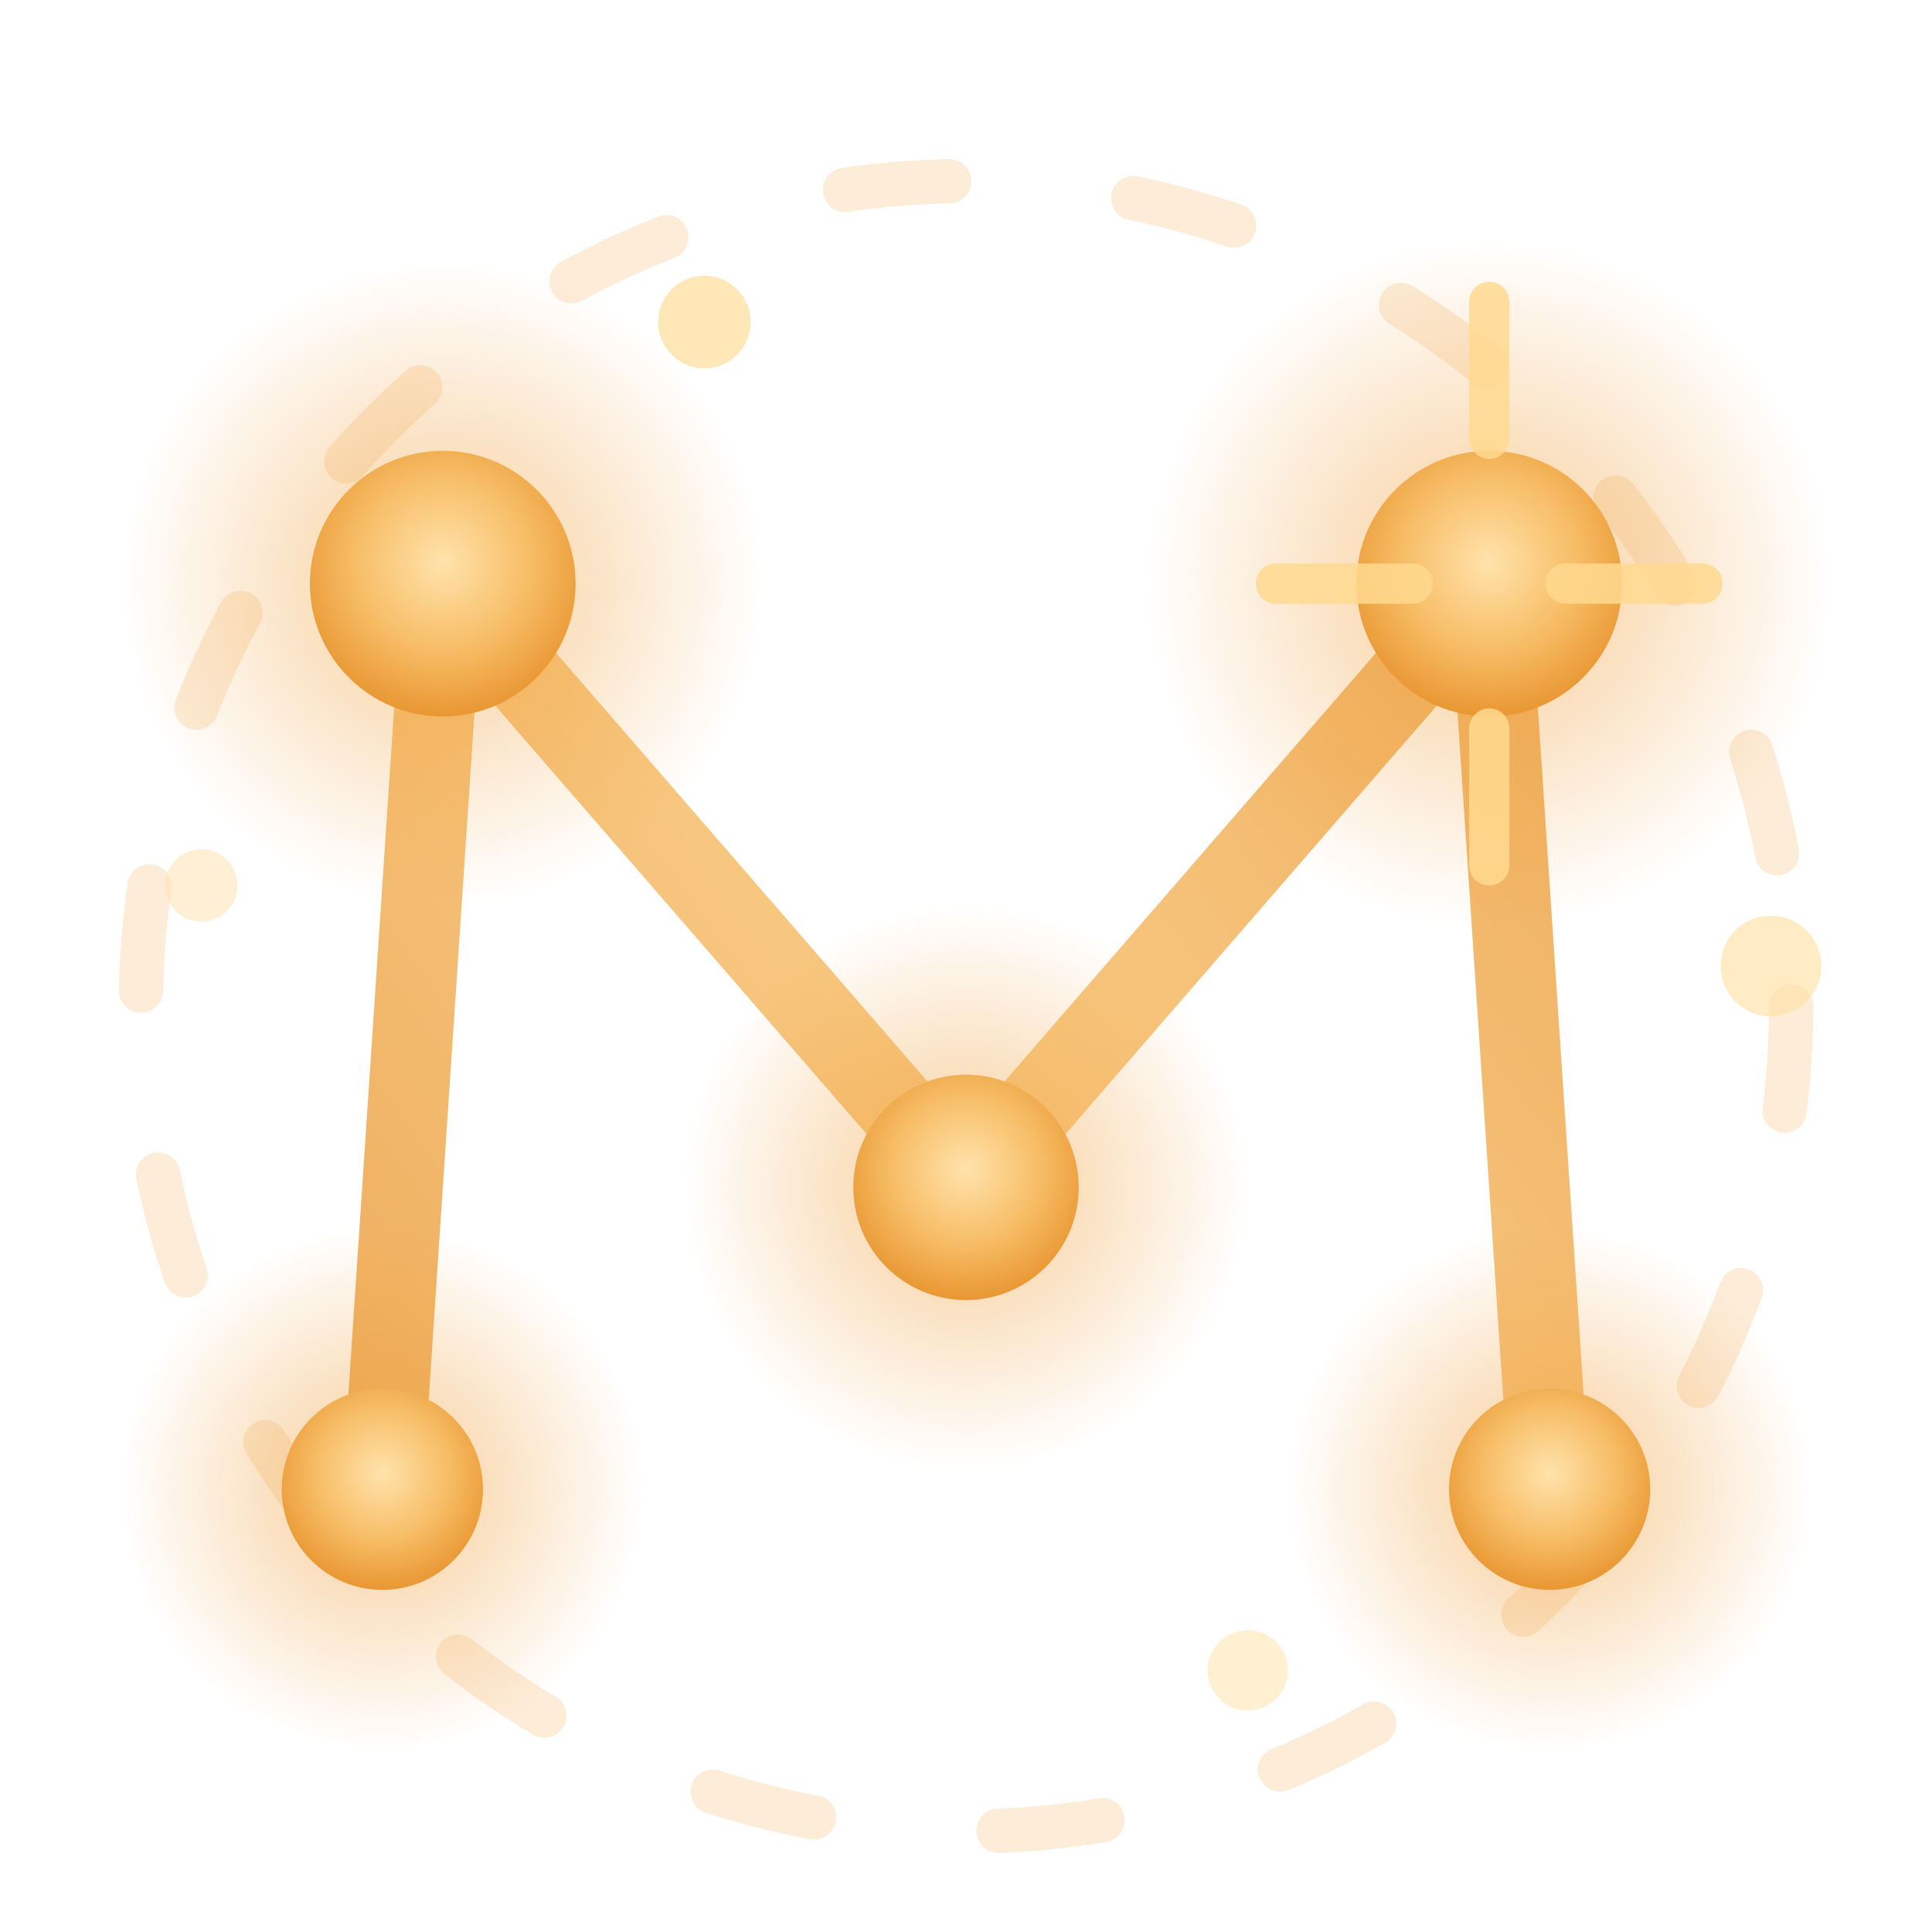
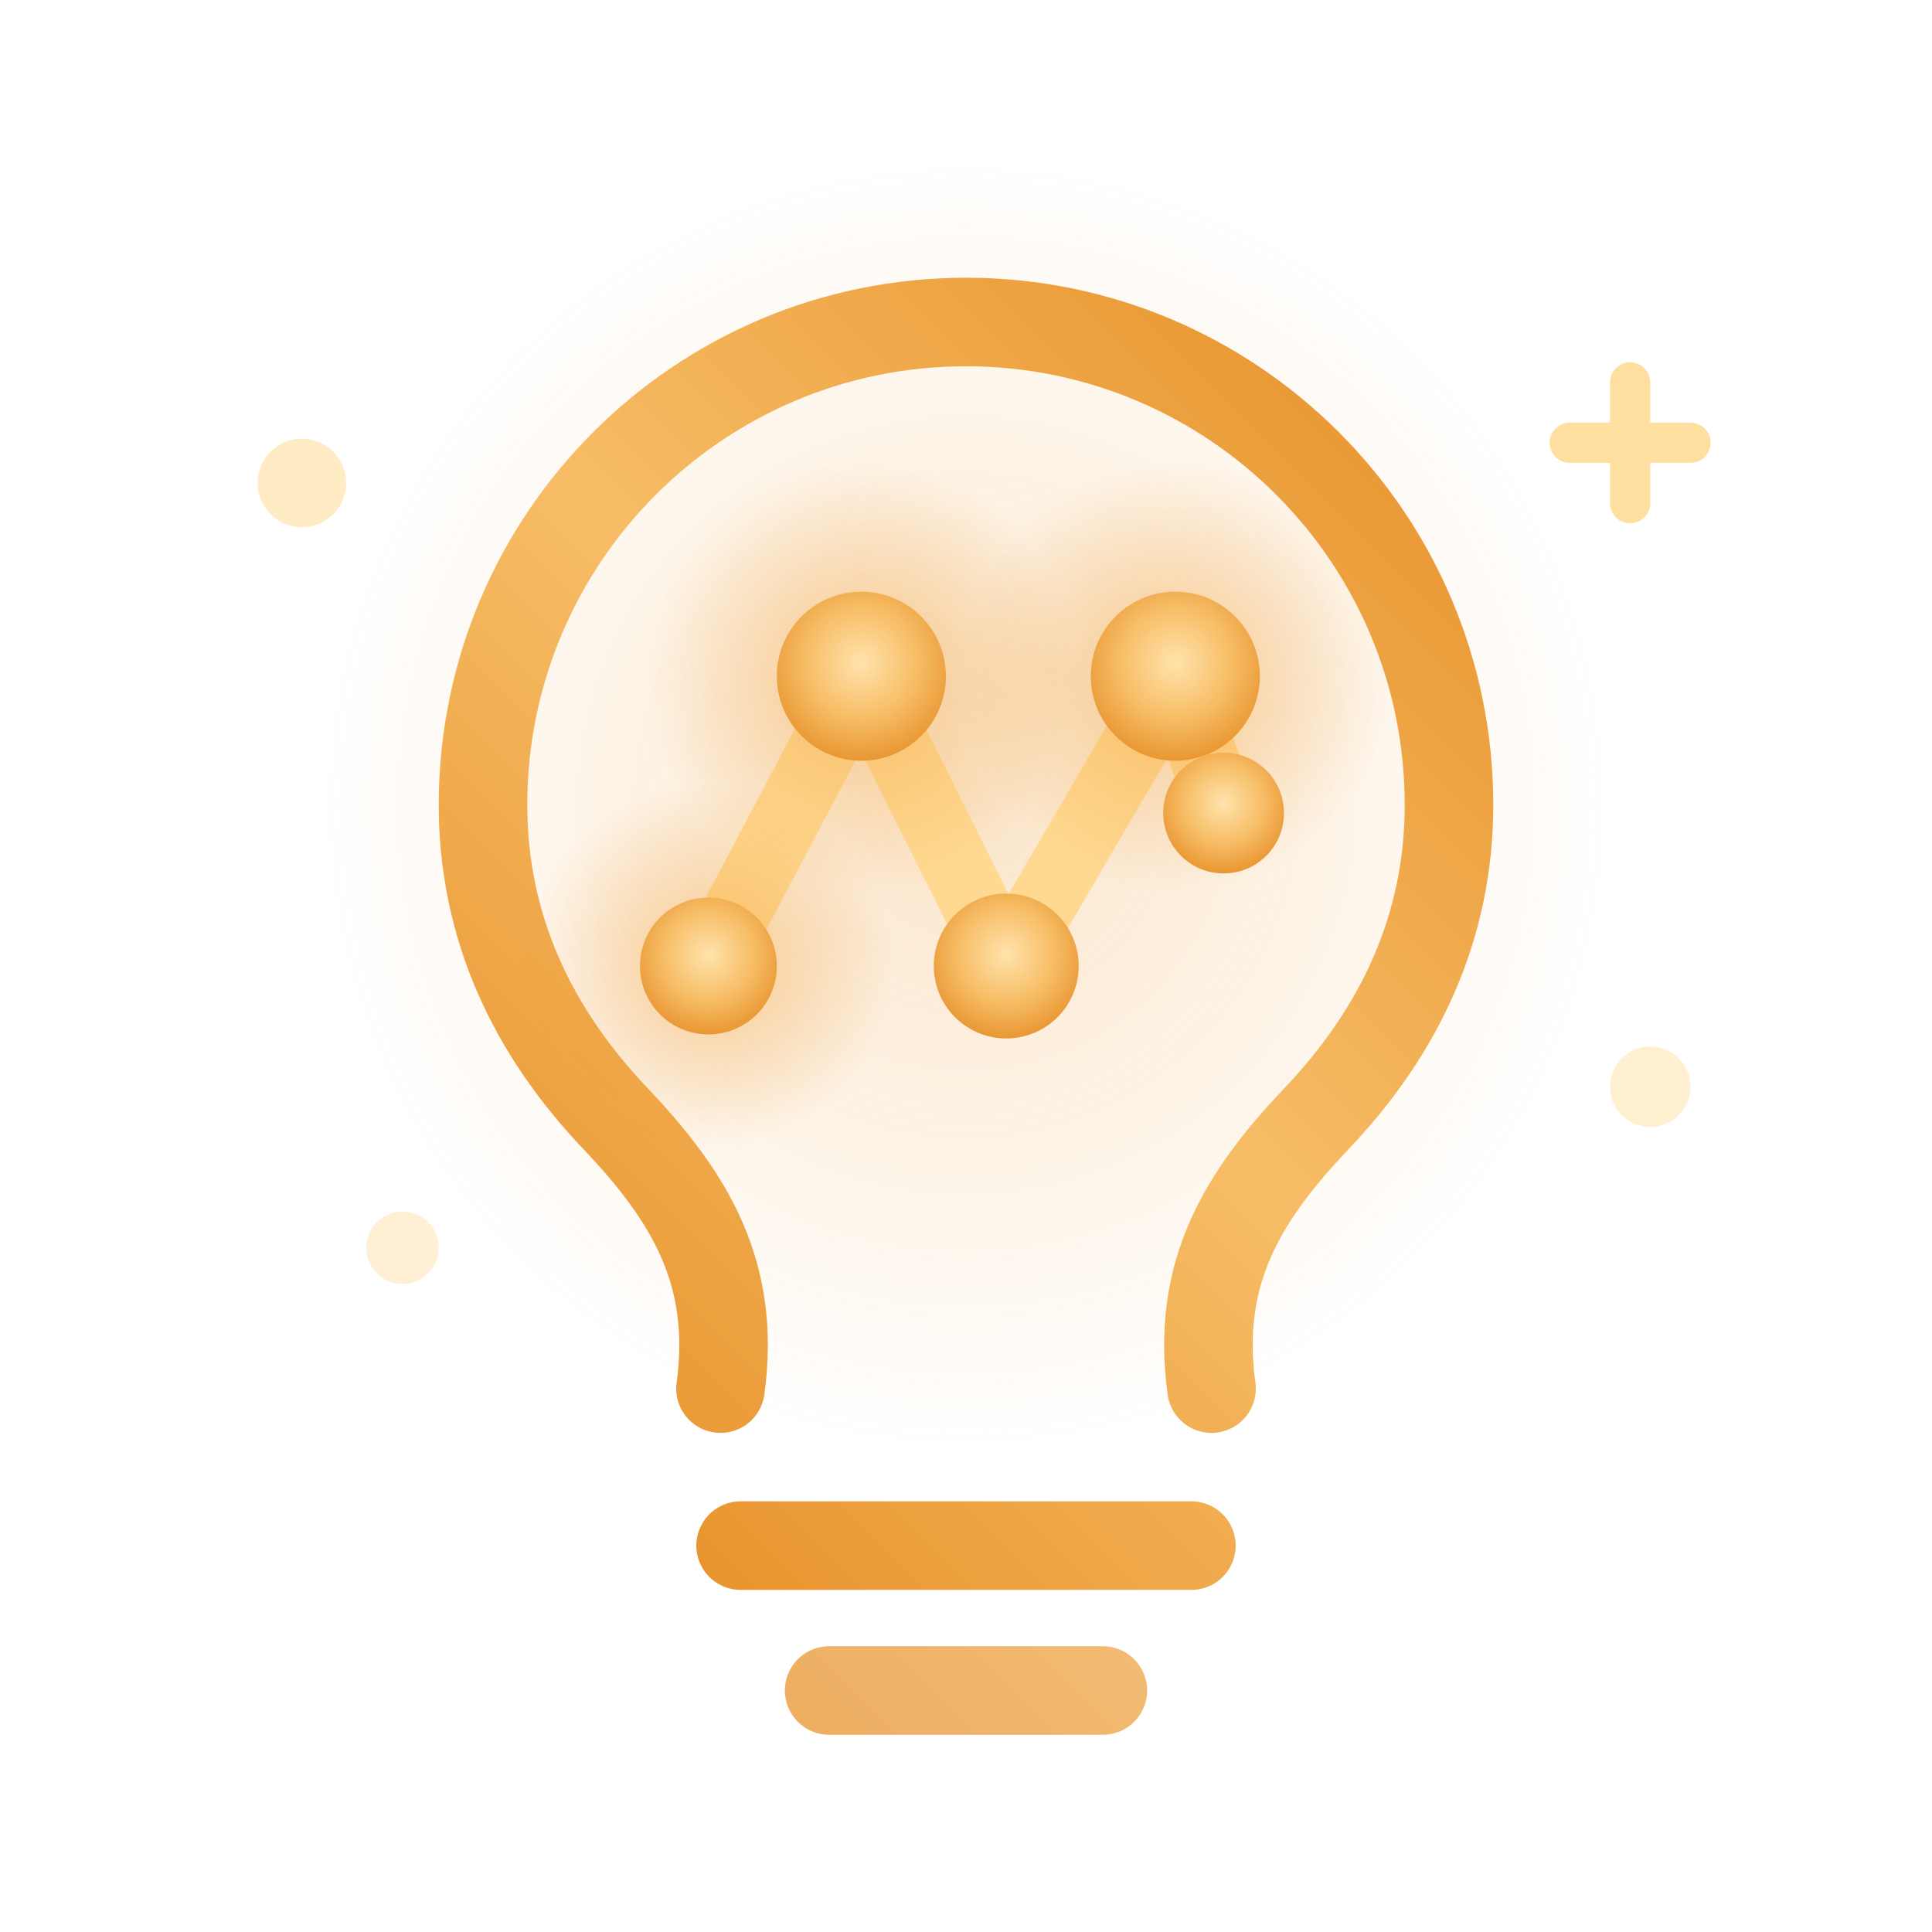
<svg xmlns="http://www.w3.org/2000/svg" viewBox="0 0 48 48" fill="none">
  <defs>
    <radialGradient id="mf-star" cx="50%" cy="42%" r="60%">
      <stop offset="0%" stop-color="#ffe3ac" />
      <stop offset="55%" stop-color="#f7bd66" />
      <stop offset="100%" stop-color="#e8942e" />
    </radialGradient>
    <radialGradient id="mf-glow" cx="50%" cy="50%" r="50%">
-       <stop offset="0%" stop-color="#f0a13c" stop-opacity="0.55" />
+       <stop offset="0%" stop-color="#f0a13c" stop-opacity="0.5" />
      <stop offset="100%" stop-color="#f0a13c" stop-opacity="0" />
    </radialGradient>
-     <linearGradient id="mf-line" x1="7" y1="38" x2="41" y2="13" gradientUnits="userSpaceOnUse">
+     <linearGradient id="mf-line" x1="12" y1="34" x2="36" y2="10" gradientUnits="userSpaceOnUse">
      <stop offset="0%" stop-color="#e8942e" />
      <stop offset="50%" stop-color="#f7bd66" />
      <stop offset="100%" stop-color="#e8942e" />
    </linearGradient>
  </defs>
-   <circle cx="24" cy="25" r="20.5" stroke="#f0a13c" stroke-opacity="0.20" stroke-width="1.1" stroke-dasharray="2.6 4.6" stroke-linecap="round" />
-   <path d="M9.5 37 L11 14.5 L24 29.5 L37 14.5 L38.5 37" stroke="url(#mf-line)" stroke-width="2" stroke-linecap="round" stroke-linejoin="round" stroke-opacity="0.8" />
-   <circle cx="9.5" cy="37" r="6.5" fill="url(#mf-glow)" />
-   <circle cx="11" cy="14.5" r="8" fill="url(#mf-glow)" />
-   <circle cx="24" cy="29.5" r="7" fill="url(#mf-glow)" />
-   <circle cx="37" cy="14.5" r="8.5" fill="url(#mf-glow)" />
-   <circle cx="38.5" cy="37" r="6.5" fill="url(#mf-glow)" />
-   <circle cx="9.5" cy="37" r="2.5" fill="url(#mf-star)" />
-   <circle cx="11" cy="14.5" r="3.3" fill="url(#mf-star)" />
-   <circle cx="24" cy="29.5" r="2.8" fill="url(#mf-star)" />
-   <circle cx="37" cy="14.5" r="3.3" fill="url(#mf-star)" />
-   <circle cx="38.5" cy="37" r="2.5" fill="url(#mf-star)" />
-   <path d="M37 7.5v3.4M37 18.1v3.4M31.7 14.5h3.4M38.9 14.5h3.4" stroke="#ffd98f" stroke-width="1" stroke-linecap="round" stroke-opacity="0.85" />
-   <circle cx="17.5" cy="8" r="1.15" fill="#ffe3ac" fill-opacity="0.85" />
-   <circle cx="31" cy="41.5" r="1.0" fill="#ffe3ac" fill-opacity="0.55" />
-   <circle cx="44" cy="24" r="1.25" fill="#ffe3ac" fill-opacity="0.7" />
-   <circle cx="5" cy="22" r="0.9" fill="#ffe3ac" fill-opacity="0.5" />
+   <circle cx="24" cy="20" r="16" fill="url(#mf-glow)" opacity="0.55" />
+   <path d="M17.9 34.5c.4-2.9-.8-4.8-2.6-6.7C13.2 25.6 12 23 12 20a12 12 0 1 1 24 0c0 3-1.2 5.6-3.3 7.8-1.8 1.9-3 3.8-2.6 6.7" stroke="url(#mf-line)" stroke-width="2.2" stroke-linecap="round" />
+   <path d="M18.4 38.4h11.2" stroke="url(#mf-line)" stroke-width="2.2" stroke-linecap="round" />
+   <path d="M20.6 42h6.8" stroke="url(#mf-line)" stroke-width="2.2" stroke-linecap="round" stroke-opacity="0.75" />
+   <path d="M17.6 24 L21.4 16.8 L25 24 L29.2 16.8 L30.4 20.2" stroke="#ffd98f" stroke-width="1.7" stroke-linecap="round" stroke-linejoin="round" stroke-opacity="0.95" />
+   <circle cx="17.6" cy="24" r="4.6" fill="url(#mf-glow)" />
+   <circle cx="21.4" cy="16.8" r="5.4" fill="url(#mf-glow)" />
+   <circle cx="29.2" cy="16.8" r="5.4" fill="url(#mf-glow)" />
+   <circle cx="17.6" cy="24" r="1.7" fill="url(#mf-star)" />
+   <circle cx="21.4" cy="16.8" r="2.1" fill="url(#mf-star)" />
+   <circle cx="25" cy="24" r="1.8" fill="url(#mf-star)" />
+   <circle cx="29.2" cy="16.8" r="2.1" fill="url(#mf-star)" />
+   <circle cx="30.4" cy="20.2" r="1.5" fill="url(#mf-star)" />
+   <path d="M40.5 9.5v3M39 11h3" stroke="#ffd98f" stroke-width="1" stroke-linecap="round" stroke-opacity="0.85" />
+   <circle cx="7.5" cy="12" r="1.1" fill="#ffe3ac" fill-opacity="0.7" />
+   <circle cx="41" cy="27" r="1" fill="#ffe3ac" fill-opacity="0.55" />
+   <circle cx="10" cy="31" r="0.9" fill="#ffe3ac" fill-opacity="0.5" />
</svg>
